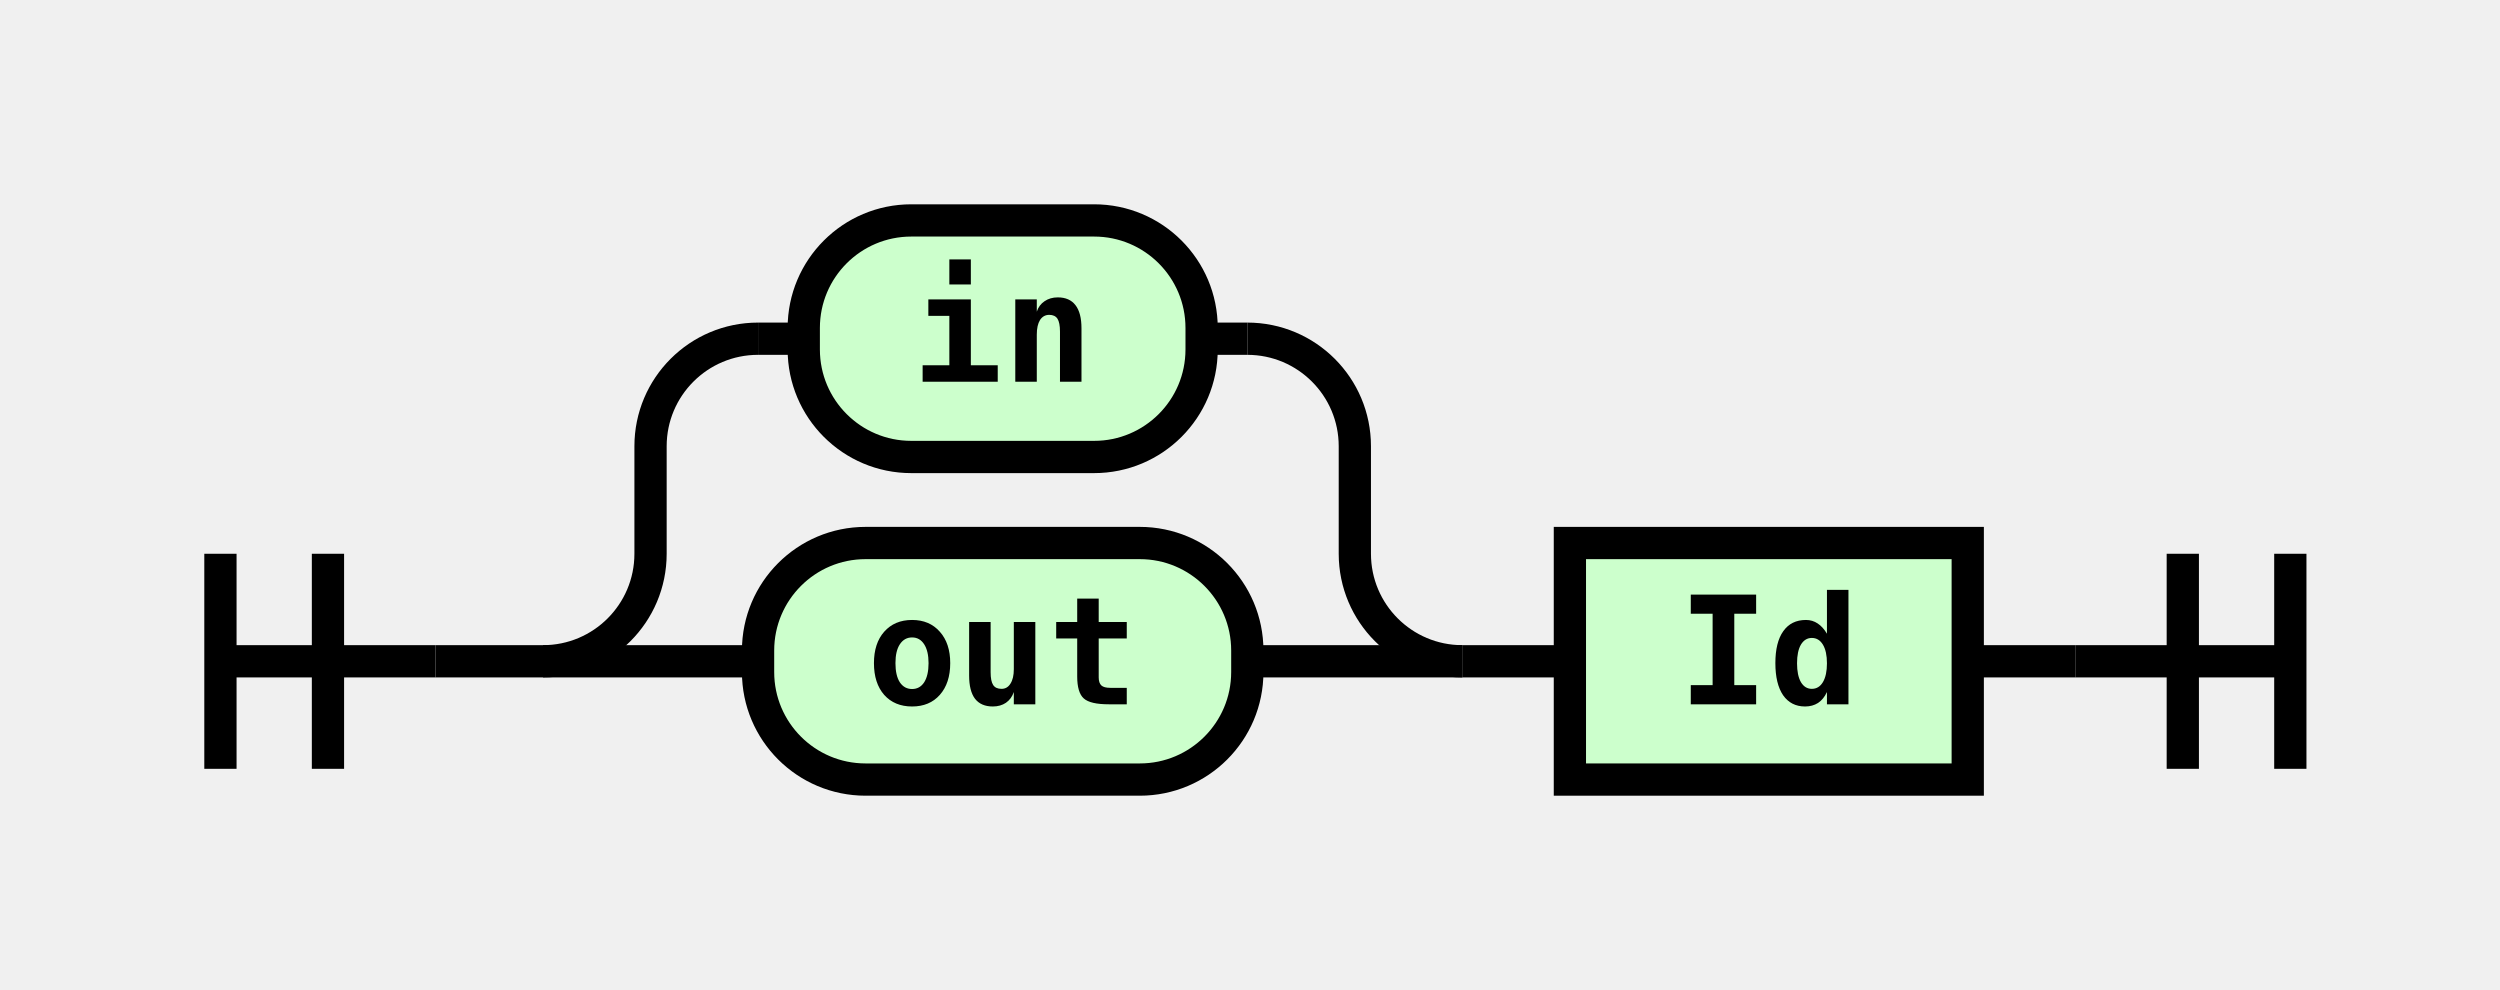
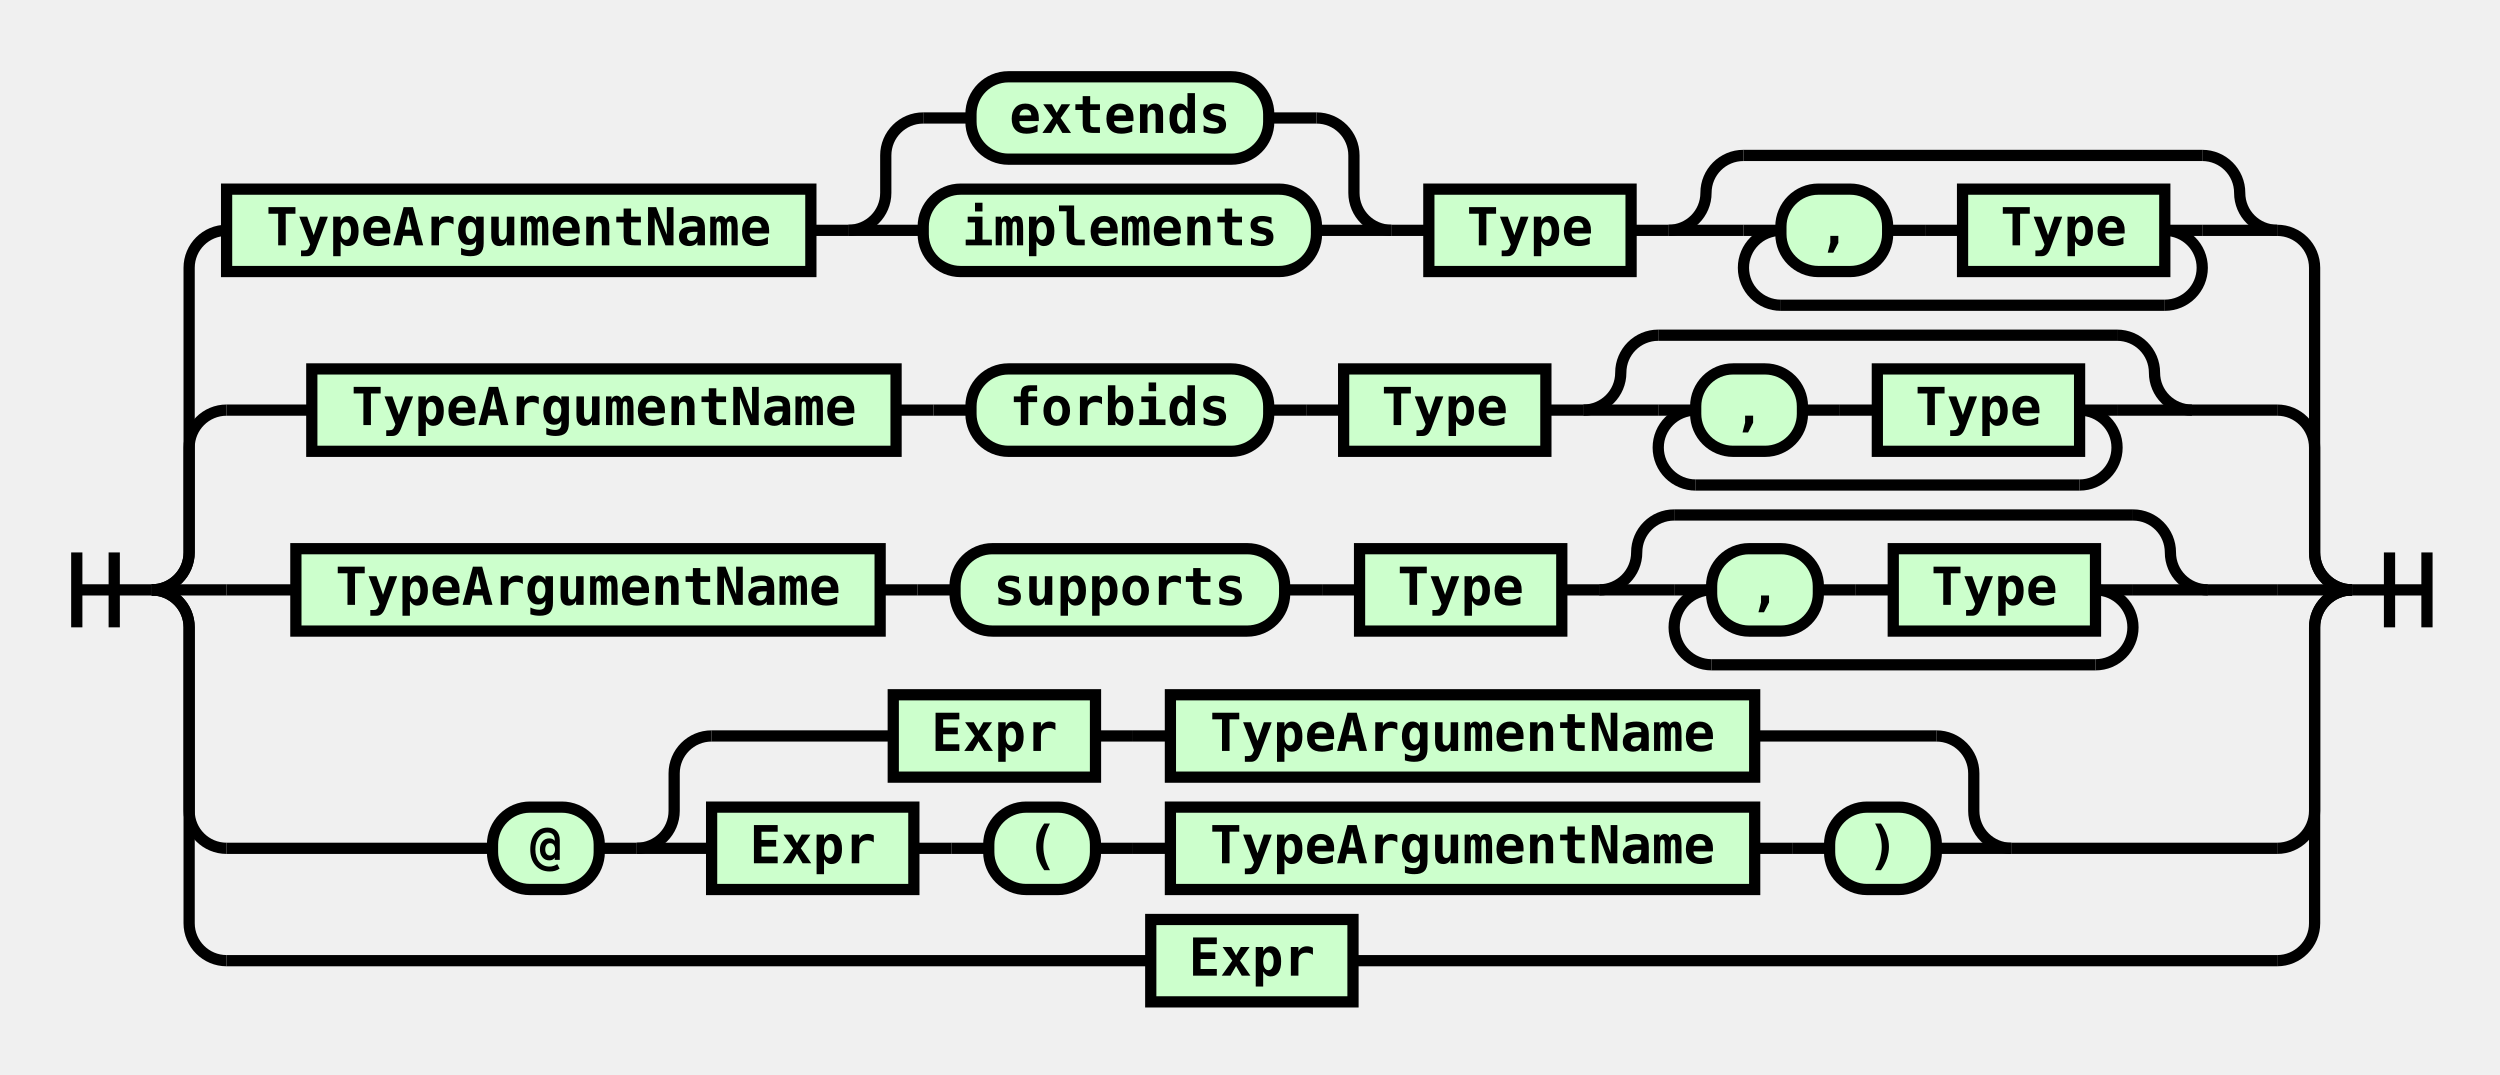
- <svg xmlns="http://www.w3.org/2000/svg" xmlns:xlink="http://www.w3.org/1999/xlink" class="railroad-diagram" width="232.5" height="92" viewBox="0 0 232.5 92" role="img" version="1.1">
+ <svg xmlns="http://www.w3.org/2000/svg" xmlns:xlink="http://www.w3.org/1999/xlink" class="railroad-diagram" width="667.5" height="287" viewBox="0 0 667.5 287" role="img" version="1.1">
  <style>
svg.railroad-diagram {
    background-color: hsl(30,20%,95%);
}
svg.railroad-diagram path {
    stroke-width: 3;
    stroke: black;
    fill: rgba(0,0,0,0);
}
svg.railroad-diagram text {
    font: bold 14px monospace;
    text-anchor: middle;
    white-space: pre;
}
svg.railroad-diagram text.diagram-text {
    font-size: 12px;
}
svg.railroad-diagram text.diagram-arrow {
    font-size: 16px;
}
svg.railroad-diagram text.label {
    text-anchor: start;
}
svg.railroad-diagram text.comment {
    font: italic 12px monospace;
}
svg.railroad-diagram g.non-terminal text {
    /*font-style: italic;*/
}
svg.railroad-diagram rect {
    stroke-width: 3;
    stroke: black;
    fill: hsl(120,100%,90%);
}
svg.railroad-diagram rect.group-box {
    stroke: gray;
    stroke-dasharray: 10 5;
    fill: none;
}
svg.railroad-diagram path.diagram-text {
    stroke-width: 3;
    stroke: black;
    fill: white;
    cursor: help;
}
svg.railroad-diagram g.diagram-text:hover path.diagram-text {
    fill: #eee;
}

</style>
  <g transform="translate(.5 .5)">
    <g>
-       <path d="M20 51v20m10 -20v20m-10 -10h20" />
+       <path d="M20 147v20m10 -20v20m-10 -10h20" />
    </g>
-     <path d="M40 61h10" />
    <g>
-       <path d="M50 61h0" />
-       <path d="M182.5 61h0" />
+       <path d="M40 157h0" />
+       <path d="M627.5 157h0" />
+       <path d="M40 157a10 10 0 0 0 10 -10v-28a10 10 0 0 1 10 -10" />
      <g>
-         <path d="M50 61h0" />
-         <path d="M135.5 61h0" />
-         <path d="M50 61a10 10 0 0 0 10 -10v-10a10 10 0 0 1 10 -10" />
+         <path d="M60 109h22.75" />
+         <path d="M584.75 109h22.75" />
+         <g class="non-terminal">
+           <path d="M82.75 109h0" />
+           <path d="M238.75 109h0" />
+           <rect x="82.75" y="98" width="156" height="22" />
+           <a xlink:href="/reference/syntax/#syntax-for-typeargumentname">
+             <text x="160.75" y="113">TypeArgumentName</text>
+           </a>
+         </g>
+         <path d="M238.75 109h10" />
+         <path d="M248.75 109h10" />
        <g class="terminal">
-           <path d="M70 31h4.25" />
-           <path d="M111.25 31h4.25" />
-           <rect x="74.25" y="20" width="37" height="22" rx="10" ry="10" />
-           <text x="92.75" y="35">in</text>
-         </g>
-         <path d="M115.5 31a10 10 0 0 1 10 10v10a10 10 0 0 0 10 10" />
-         <path d="M50 61h20" />
+           <path d="M258.75 109h0" />
+           <path d="M338.25 109h0" />
+           <rect x="258.75" y="98" width="79.5" height="22" rx="10" ry="10" />
+           <text x="298.5" y="113">forbids</text>
+         </g>
+         <path d="M338.25 109h10" />
+         <path d="M348.25 109h10" />
+         <g class="non-terminal">
+           <path d="M358.25 109h0" />
+           <path d="M412.25 109h0" />
+           <rect x="358.25" y="98" width="54" height="22" />
+           <a xlink:href="/reference/syntax/#syntax-for-type">
+             <text x="385.25" y="113">Type</text>
+           </a>
+         </g>
+         <path d="M412.25 109h10" />
+         <g>
+           <path d="M422.25 109h0" />
+           <path d="M584.75 109h0" />
+           <path d="M422.25 109a10 10 0 0 0 10 -10v0a10 10 0 0 1 10 -10" />
+           <g>
+             <path d="M442.25 89h122.5" />
+           </g>
+           <path d="M564.75 89a10 10 0 0 1 10 10v0a10 10 0 0 0 10 10" />
+           <path d="M422.25 109h20" />
+           <g>
+             <path d="M442.25 109h0" />
+             <path d="M564.75 109h0" />
+             <path d="M442.25 109h10" />
+             <g>
+               <path d="M452.25 109h0" />
+               <path d="M554.75 109h0" />
+               <g class="terminal">
+                 <path d="M452.25 109h0" />
+                 <path d="M480.75 109h0" />
+                 <rect x="452.25" y="98" width="28.5" height="22" rx="10" ry="10" />
+                 <text x="466.5" y="113">,</text>
+               </g>
+               <path d="M480.75 109h10" />
+               <path d="M490.75 109h10" />
+               <g class="non-terminal">
+                 <path d="M500.75 109h0" />
+                 <path d="M554.75 109h0" />
+                 <rect x="500.75" y="98" width="54" height="22" />
+                 <a xlink:href="/reference/syntax/#syntax-for-type">
+                   <text x="527.75" y="113">Type</text>
+                 </a>
+               </g>
+             </g>
+             <path d="M554.75 109h10" />
+             <path d="M452.25 109a10 10 0 0 0 -10 10v0a10 10 0 0 0 10 10" />
+             <g>
+               <path d="M452.25 129h102.5" />
+             </g>
+             <path d="M554.75 129a10 10 0 0 0 10 -10v0a10 10 0 0 0 -10 -10" />
+           </g>
+           <path d="M564.75 109h20" />
+         </g>
+       </g>
+       <path d="M607.5 109a10 10 0 0 1 10 10v28a10 10 0 0 0 10 10" />
+       <path d="M40 157a10 10 0 0 0 10 -10v-76a10 10 0 0 1 10 -10" />
+       <g>
+         <path d="M60 61h0" />
+         <path d="M607.5 61h0" />
+         <g class="non-terminal">
+           <path d="M60 61h0" />
+           <path d="M216 61h0" />
+           <rect x="60" y="50" width="156" height="22" />
+           <a xlink:href="/reference/syntax/#syntax-for-typeargumentname">
+             <text x="138" y="65">TypeArgumentName</text>
+           </a>
+         </g>
+         <path d="M216 61h10" />
+         <g>
+           <path d="M226 61h0" />
+           <path d="M371 61h0" />
+           <path d="M226 61a10 10 0 0 0 10 -10v-10a10 10 0 0 1 10 -10" />
+           <g class="terminal">
+             <path d="M246 31h12.75" />
+             <path d="M338.25 31h12.75" />
+             <rect x="258.75" y="20" width="79.5" height="22" rx="10" ry="10" />
+             <text x="298.5" y="35">extends</text>
+           </g>
+           <path d="M351 31a10 10 0 0 1 10 10v10a10 10 0 0 0 10 10" />
+           <path d="M226 61h20" />
+           <g class="terminal">
+             <path d="M246 61h0" />
+             <path d="M351 61h0" />
+             <rect x="246" y="50" width="105" height="22" rx="10" ry="10" />
+             <text x="298.5" y="65">implements</text>
+           </g>
+           <path d="M351 61h20" />
+         </g>
+         <path d="M371 61h10" />
+         <g class="non-terminal">
+           <path d="M381 61h0" />
+           <path d="M435 61h0" />
+           <rect x="381" y="50" width="54" height="22" />
+           <a xlink:href="/reference/syntax/#syntax-for-type">
+             <text x="408" y="65">Type</text>
+           </a>
+         </g>
+         <path d="M435 61h10" />
+         <g>
+           <path d="M445 61h0" />
+           <path d="M607.5 61h0" />
+           <path d="M445 61a10 10 0 0 0 10 -10v0a10 10 0 0 1 10 -10" />
+           <g>
+             <path d="M465 41h122.5" />
+           </g>
+           <path d="M587.5 41a10 10 0 0 1 10 10v0a10 10 0 0 0 10 10" />
+           <path d="M445 61h20" />
+           <g>
+             <path d="M465 61h0" />
+             <path d="M587.5 61h0" />
+             <path d="M465 61h10" />
+             <g>
+               <path d="M475 61h0" />
+               <path d="M577.5 61h0" />
+               <g class="terminal">
+                 <path d="M475 61h0" />
+                 <path d="M503.5 61h0" />
+                 <rect x="475" y="50" width="28.5" height="22" rx="10" ry="10" />
+                 <text x="489.25" y="65">,</text>
+               </g>
+               <path d="M503.5 61h10" />
+               <path d="M513.5 61h10" />
+               <g class="non-terminal">
+                 <path d="M523.5 61h0" />
+                 <path d="M577.5 61h0" />
+                 <rect x="523.5" y="50" width="54" height="22" />
+                 <a xlink:href="/reference/syntax/#syntax-for-type">
+                   <text x="550.5" y="65">Type</text>
+                 </a>
+               </g>
+             </g>
+             <path d="M577.5 61h10" />
+             <path d="M475 61a10 10 0 0 0 -10 10v0a10 10 0 0 0 10 10" />
+             <g>
+               <path d="M475 81h102.5" />
+             </g>
+             <path d="M577.5 81a10 10 0 0 0 10 -10v0a10 10 0 0 0 -10 -10" />
+           </g>
+           <path d="M587.5 61h20" />
+         </g>
+       </g>
+       <path d="M607.5 61a10 10 0 0 1 10 10v76a10 10 0 0 0 10 10" />
+       <path d="M40 157h20" />
+       <g>
+         <path d="M60 157h18.5" />
+         <path d="M589 157h18.5" />
+         <g class="non-terminal">
+           <path d="M78.5 157h0" />
+           <path d="M234.5 157h0" />
+           <rect x="78.5" y="146" width="156" height="22" />
+           <a xlink:href="/reference/syntax/#syntax-for-typeargumentname">
+             <text x="156.5" y="161">TypeArgumentName</text>
+           </a>
+         </g>
+         <path d="M234.5 157h10" />
+         <path d="M244.5 157h10" />
        <g class="terminal">
-           <path d="M70 61h0" />
-           <path d="M115.5 61h0" />
-           <rect x="70" y="50" width="45.5" height="22" rx="10" ry="10" />
-           <text x="92.75" y="65">out</text>
-         </g>
-         <path d="M115.5 61h20" />
-       </g>
-       <path d="M135.5 61h10" />
+           <path d="M254.5 157h0" />
+           <path d="M342.5 157h0" />
+           <rect x="254.5" y="146" width="88" height="22" rx="10" ry="10" />
+           <text x="298.5" y="161">supports</text>
+         </g>
+         <path d="M342.5 157h10" />
+         <path d="M352.5 157h10" />
+         <g class="non-terminal">
+           <path d="M362.5 157h0" />
+           <path d="M416.5 157h0" />
+           <rect x="362.5" y="146" width="54" height="22" />
+           <a xlink:href="/reference/syntax/#syntax-for-type">
+             <text x="389.5" y="161">Type</text>
+           </a>
+         </g>
+         <path d="M416.5 157h10" />
+         <g>
+           <path d="M426.5 157h0" />
+           <path d="M589 157h0" />
+           <path d="M426.5 157a10 10 0 0 0 10 -10v0a10 10 0 0 1 10 -10" />
+           <g>
+             <path d="M446.5 137h122.5" />
+           </g>
+           <path d="M569 137a10 10 0 0 1 10 10v0a10 10 0 0 0 10 10" />
+           <path d="M426.5 157h20" />
+           <g>
+             <path d="M446.5 157h0" />
+             <path d="M569 157h0" />
+             <path d="M446.5 157h10" />
+             <g>
+               <path d="M456.5 157h0" />
+               <path d="M559 157h0" />
+               <g class="terminal">
+                 <path d="M456.5 157h0" />
+                 <path d="M485 157h0" />
+                 <rect x="456.5" y="146" width="28.5" height="22" rx="10" ry="10" />
+                 <text x="470.75" y="161">,</text>
+               </g>
+               <path d="M485 157h10" />
+               <path d="M495 157h10" />
+               <g class="non-terminal">
+                 <path d="M505 157h0" />
+                 <path d="M559 157h0" />
+                 <rect x="505" y="146" width="54" height="22" />
+                 <a xlink:href="/reference/syntax/#syntax-for-type">
+                   <text x="532" y="161">Type</text>
+                 </a>
+               </g>
+             </g>
+             <path d="M559 157h10" />
+             <path d="M456.5 157a10 10 0 0 0 -10 10v0a10 10 0 0 0 10 10" />
+             <g>
+               <path d="M456.5 177h102.5" />
+             </g>
+             <path d="M559 177a10 10 0 0 0 10 -10v0a10 10 0 0 0 -10 -10" />
+           </g>
+           <path d="M569 157h20" />
+         </g>
+       </g>
+       <path d="M607.5 157h20" />
+       <path d="M40 157a10 10 0 0 1 10 10v49a10 10 0 0 0 10 10" />
+       <g>
+         <path d="M60 226h71" />
+         <path d="M536.5 226h71" />
+         <g class="terminal">
+           <path d="M131 226h0" />
+           <path d="M159.5 226h0" />
+           <rect x="131" y="215" width="28.5" height="22" rx="10" ry="10" />
+           <text x="145.25" y="230">@</text>
+         </g>
+         <path d="M159.5 226h10" />
+         <g>
+           <path d="M169.5 226h0" />
+           <path d="M536.5 226h0" />
+           <path d="M169.5 226a10 10 0 0 0 10 -10v-10a10 10 0 0 1 10 -10" />
+           <g>
+             <path d="M189.5 196h48.5" />
+             <path d="M468 196h48.5" />
+             <g class="non-terminal">
+               <path d="M238 196h0" />
+               <path d="M292 196h0" />
+               <rect x="238" y="185" width="54" height="22" />
+               <a xlink:href="/reference/syntax/#syntax-for-expr">
+                 <text x="265" y="200">Expr</text>
+               </a>
+             </g>
+             <path d="M292 196h10" />
+             <path d="M302 196h10" />
+             <g class="non-terminal">
+               <path d="M312 196h0" />
+               <path d="M468 196h0" />
+               <rect x="312" y="185" width="156" height="22" />
+               <a xlink:href="/reference/syntax/#syntax-for-typeargumentname">
+                 <text x="390" y="200">TypeArgumentName</text>
+               </a>
+             </g>
+           </g>
+           <path d="M516.5 196a10 10 0 0 1 10 10v10a10 10 0 0 0 10 10" />
+           <path d="M169.5 226h20" />
+           <g>
+             <path d="M189.5 226h0" />
+             <path d="M516.5 226h0" />
+             <g class="non-terminal">
+               <path d="M189.5 226h0" />
+               <path d="M243.5 226h0" />
+               <rect x="189.5" y="215" width="54" height="22" />
+               <a xlink:href="/reference/syntax/#syntax-for-expr">
+                 <text x="216.5" y="230">Expr</text>
+               </a>
+             </g>
+             <path d="M243.5 226h10" />
+             <path d="M253.5 226h10" />
+             <g class="terminal">
+               <path d="M263.5 226h0" />
+               <path d="M292 226h0" />
+               <rect x="263.5" y="215" width="28.5" height="22" rx="10" ry="10" />
+               <text x="277.75" y="230">(</text>
+             </g>
+             <path d="M292 226h10" />
+             <path d="M302 226h10" />
+             <g class="non-terminal">
+               <path d="M312 226h0" />
+               <path d="M468 226h0" />
+               <rect x="312" y="215" width="156" height="22" />
+               <a xlink:href="/reference/syntax/#syntax-for-typeargumentname">
+                 <text x="390" y="230">TypeArgumentName</text>
+               </a>
+             </g>
+             <path d="M468 226h10" />
+             <path d="M478 226h10" />
+             <g class="terminal">
+               <path d="M488 226h0" />
+               <path d="M516.5 226h0" />
+               <rect x="488" y="215" width="28.5" height="22" rx="10" ry="10" />
+               <text x="502.25" y="230">)</text>
+             </g>
+           </g>
+           <path d="M516.5 226h20" />
+         </g>
+       </g>
+       <path d="M607.5 226a10 10 0 0 0 10 -10v-49a10 10 0 0 1 10 -10" />
+       <path d="M40 157a10 10 0 0 1 10 10v79a10 10 0 0 0 10 10" />
      <g class="non-terminal">
-         <path d="M145.5 61h0" />
-         <path d="M182.5 61h0" />
-         <rect x="145.5" y="50" width="37" height="22" />
-         <a xlink:href="/reference/syntax/#syntax-for-id">
-           <text x="164" y="65">Id</text>
+         <path d="M60 256h246.75" />
+         <path d="M360.75 256h246.75" />
+         <rect x="306.75" y="245" width="54" height="22" />
+         <a xlink:href="/reference/syntax/#syntax-for-expr">
+           <text x="333.75" y="260">Expr</text>
        </a>
      </g>
+       <path d="M607.5 256a10 10 0 0 0 10 -10v-79a10 10 0 0 1 10 -10" />
    </g>
-     <path d="M182.5 61h10" />
-     <path d="M 192.5 61 h 20 m -10 -10 v 20 m 10 -20 v 20" />
+     <path d="M 627.5 157 h 20 m -10 -10 v 20 m 10 -20 v 20" />
  </g>
</svg>
